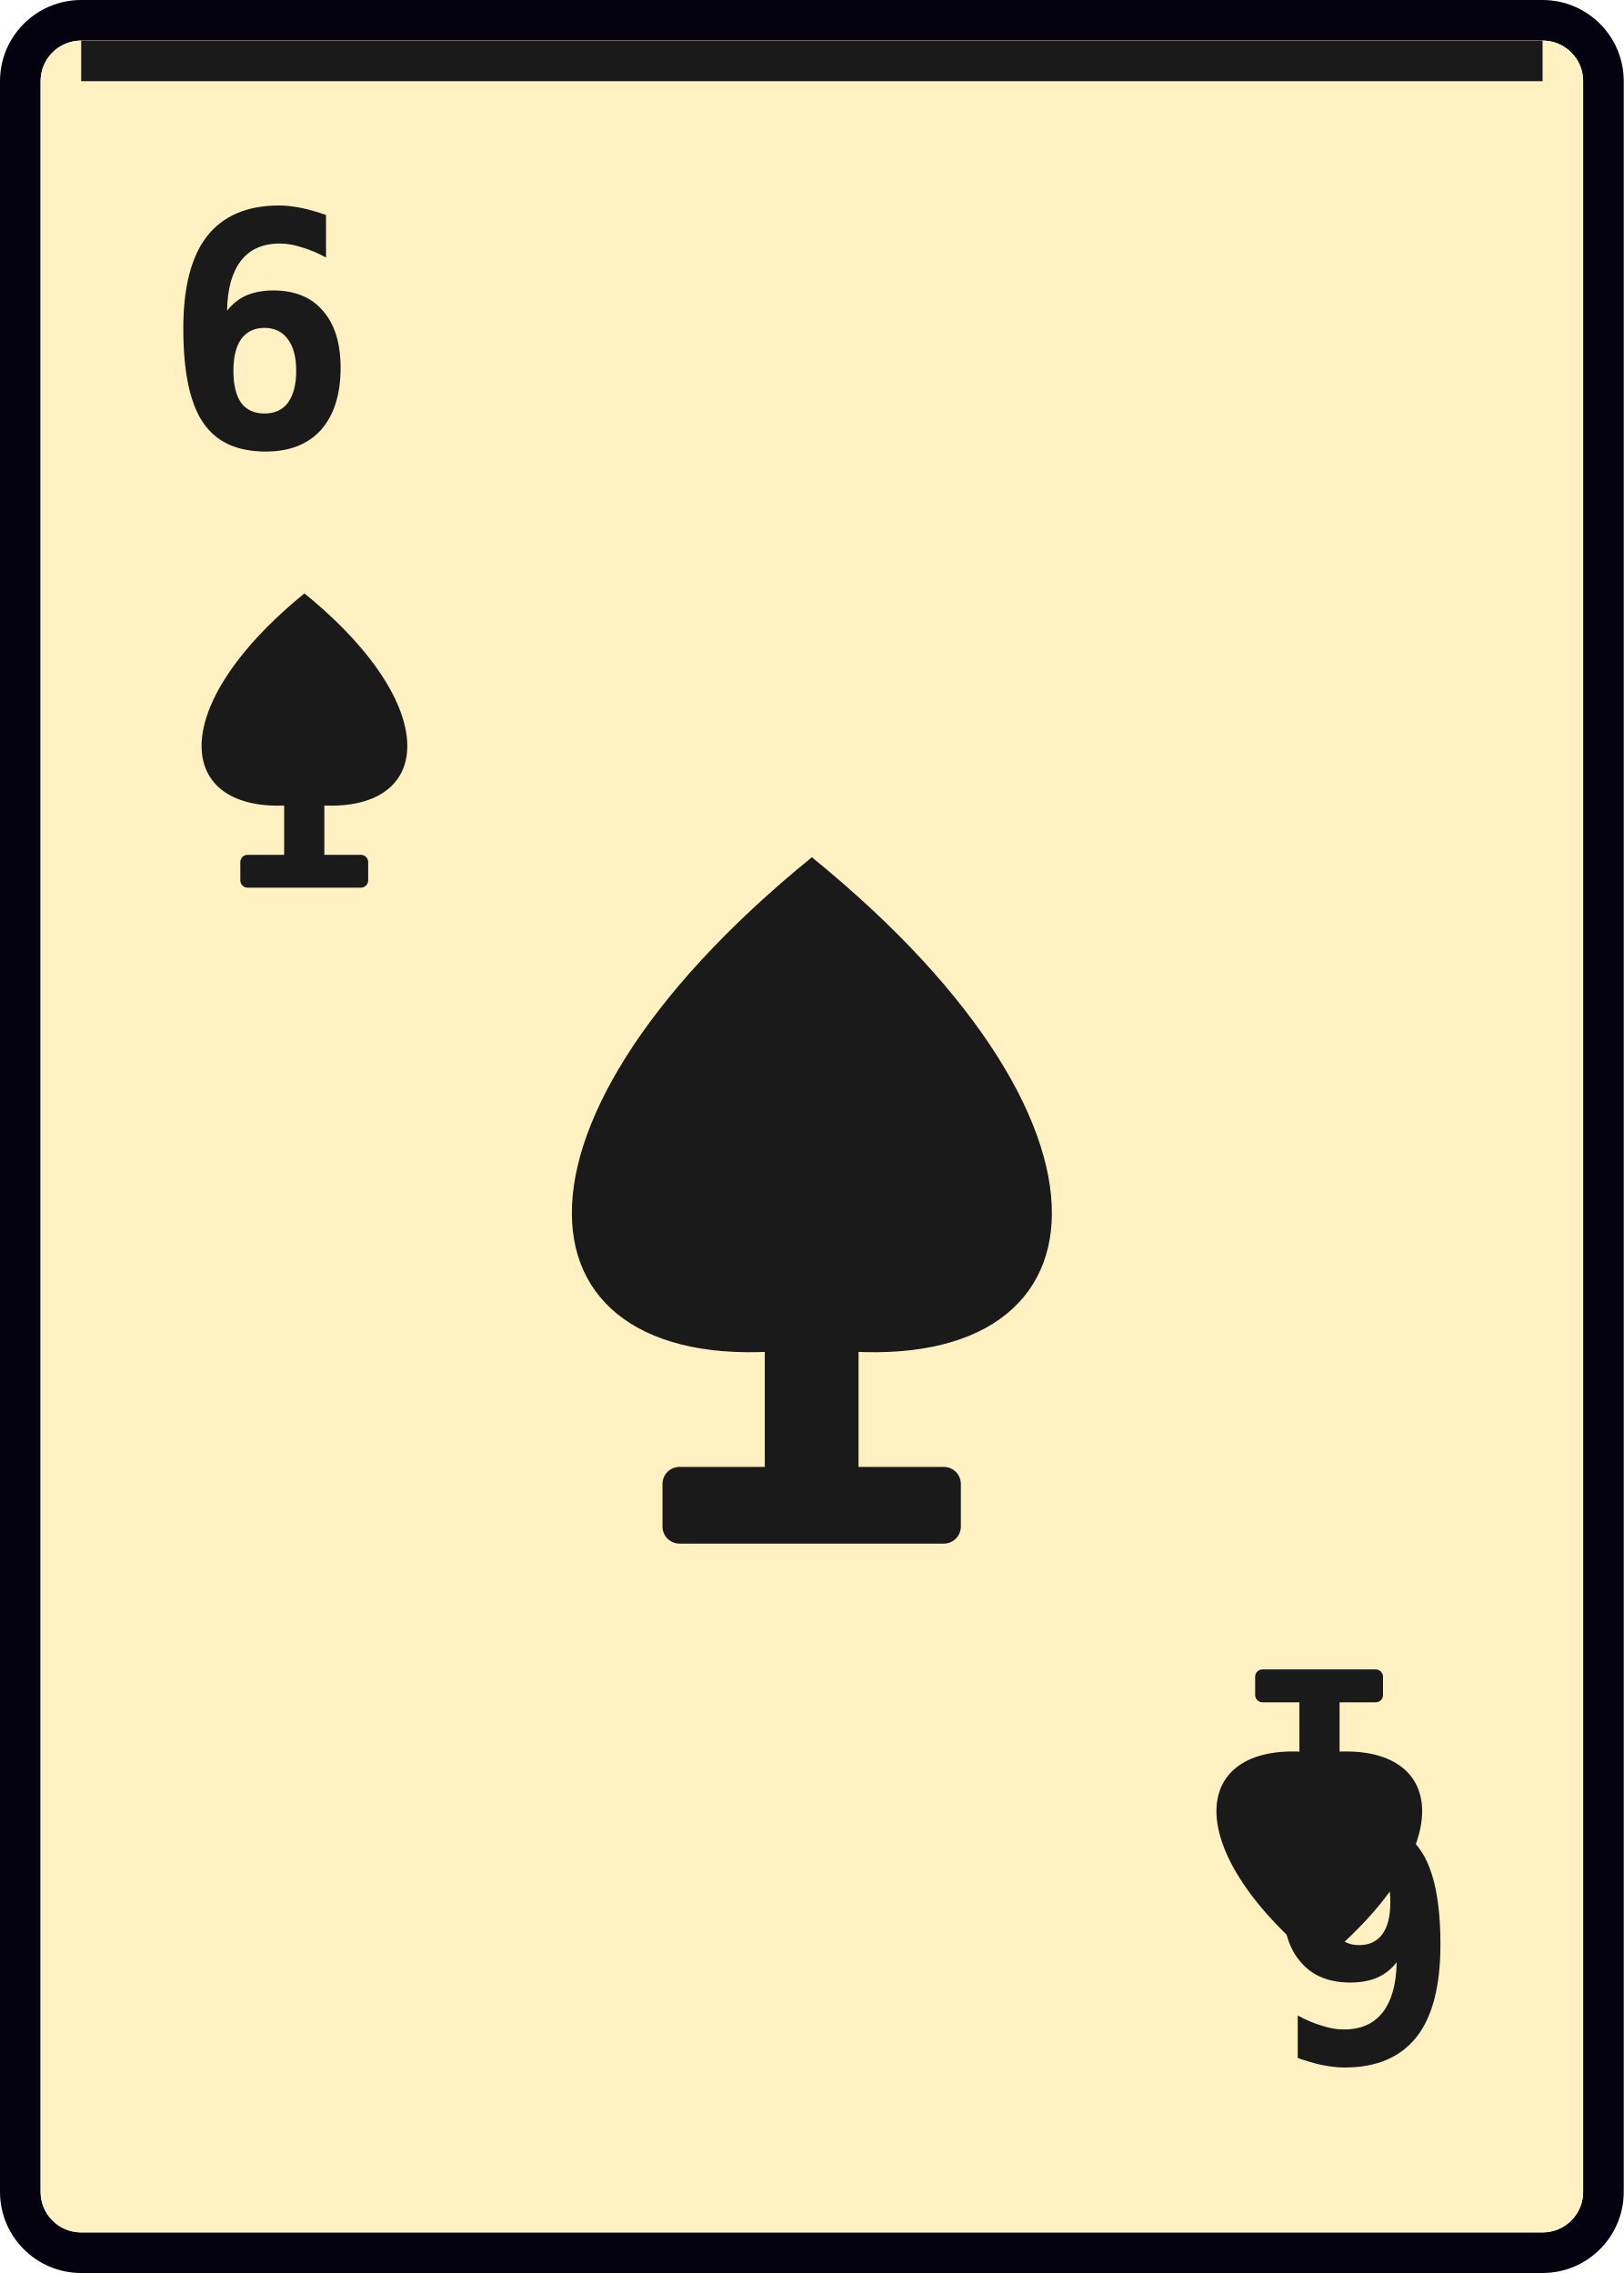
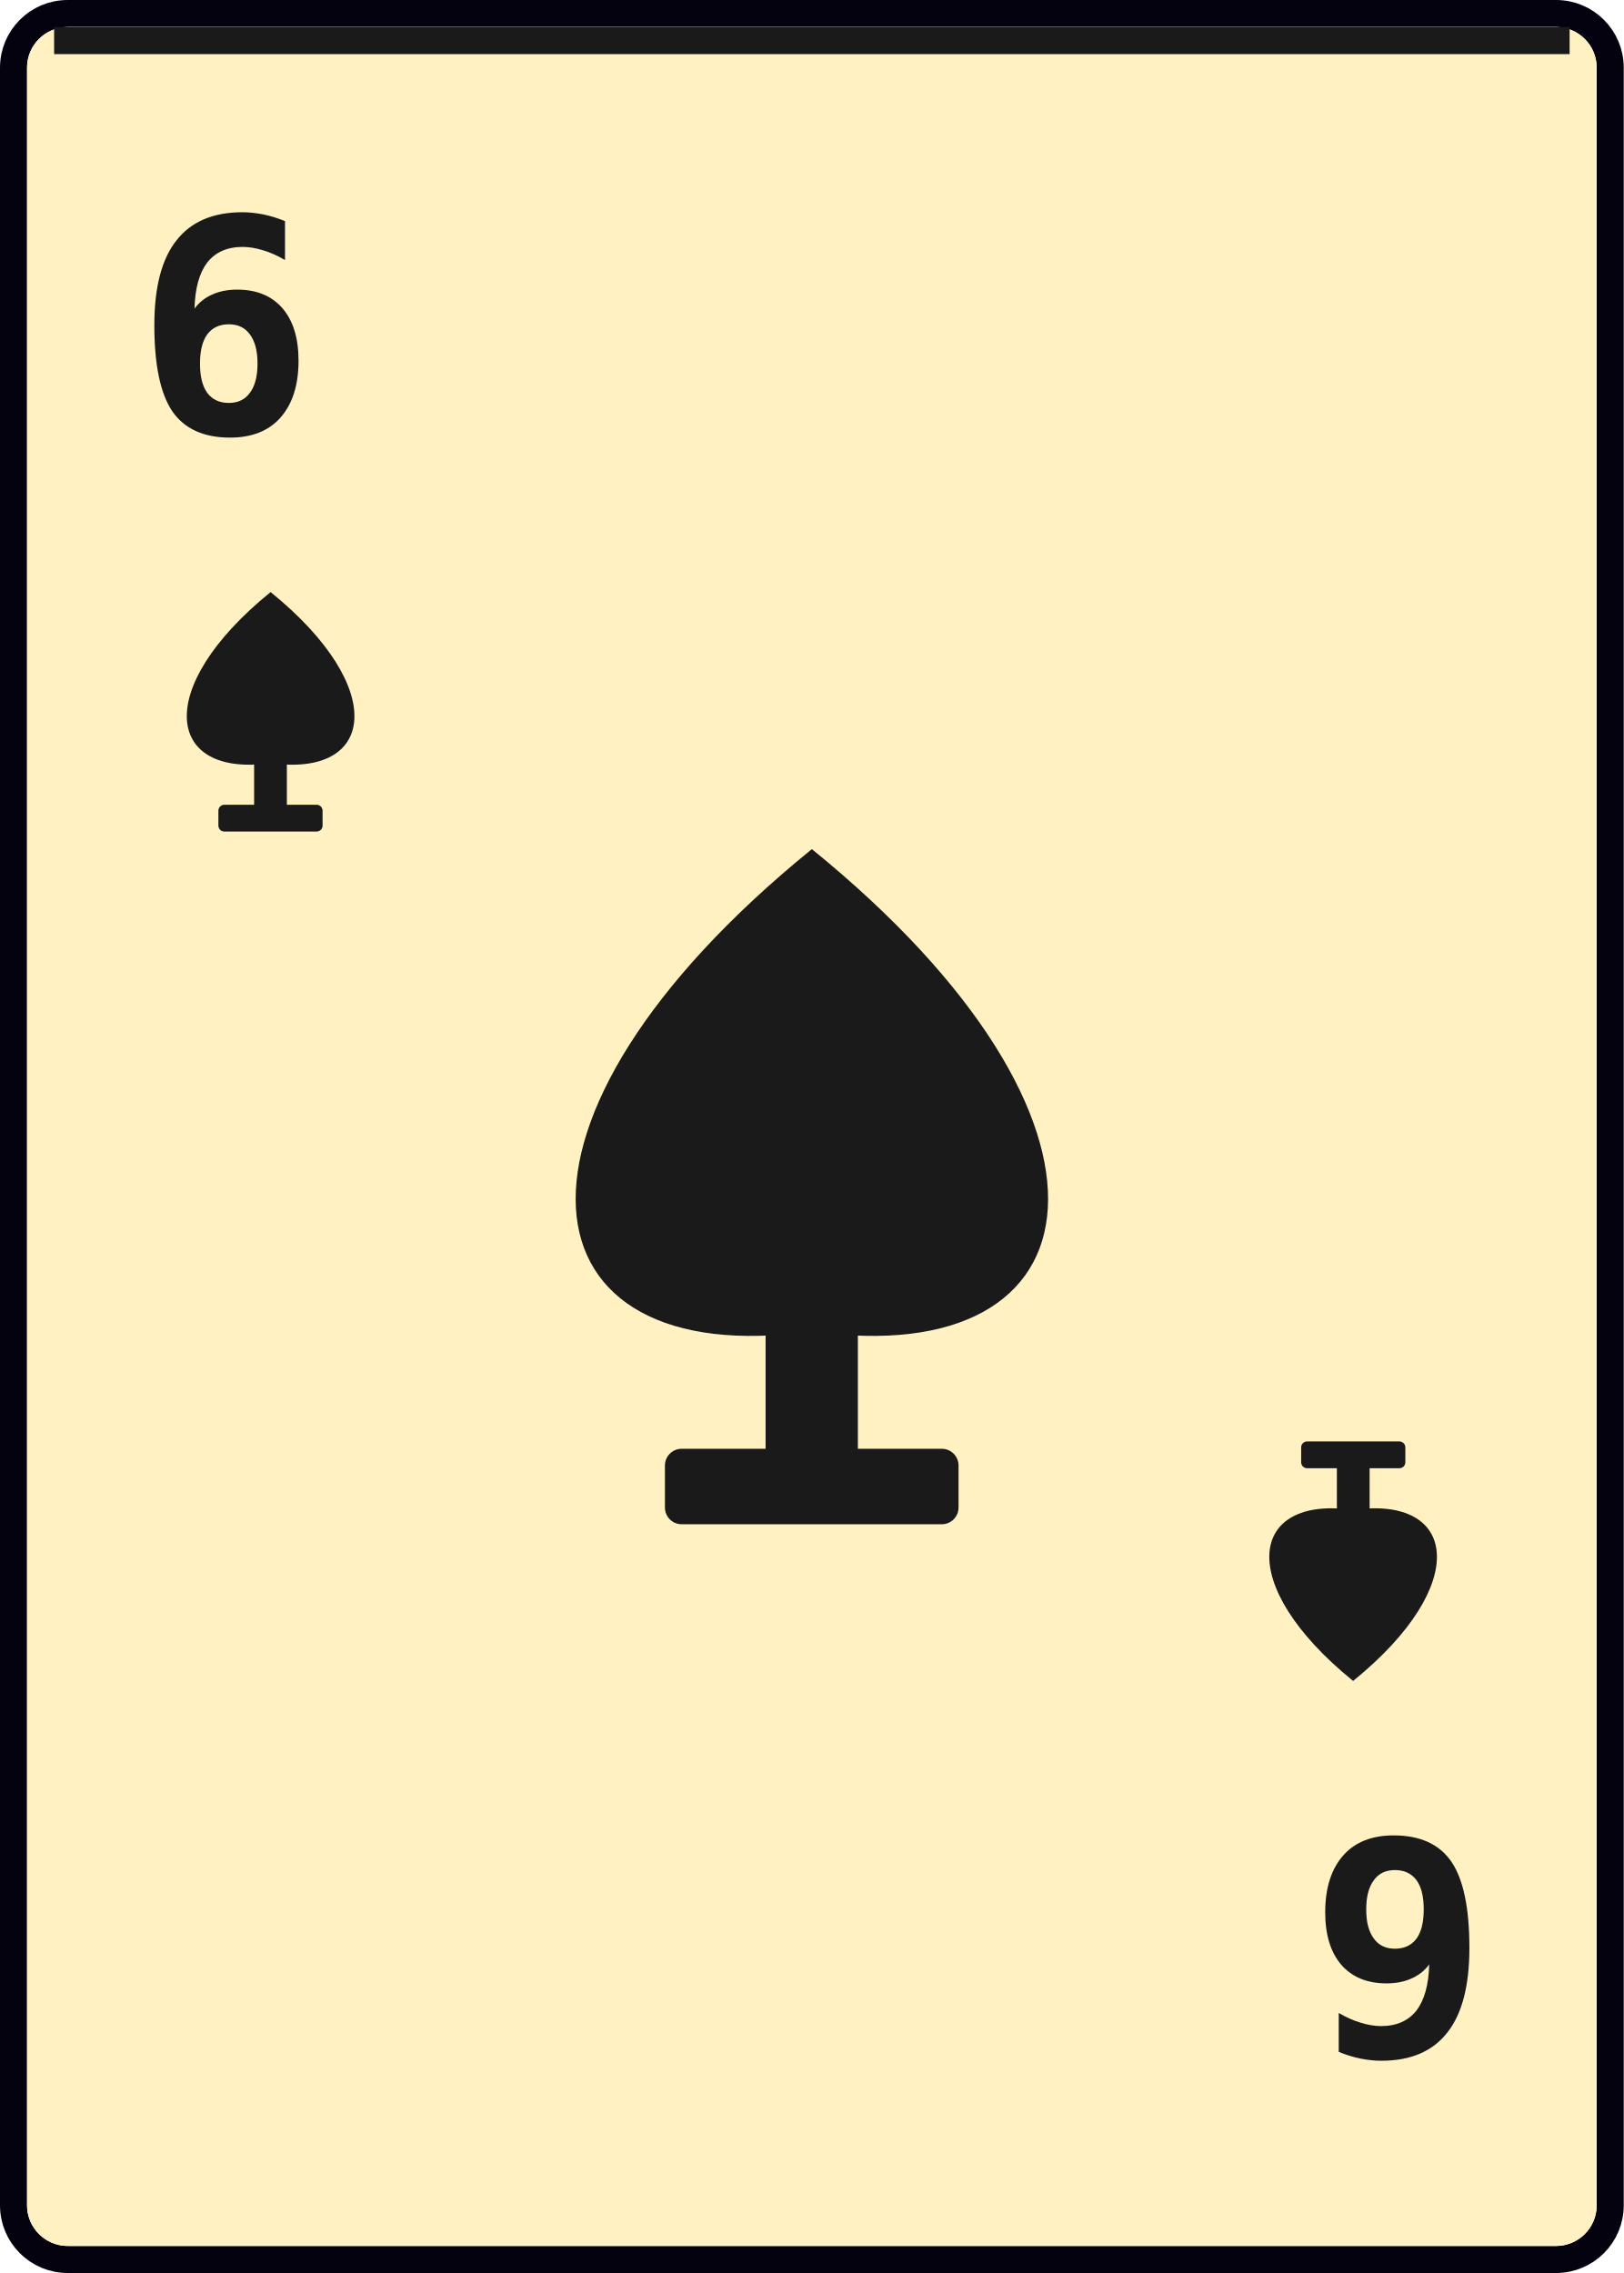
- <svg xmlns="http://www.w3.org/2000/svg" viewBox="0 0 40 56" width="40" height="56" shape-rendering="geometricPrecision">
+ <svg xmlns="http://www.w3.org/2000/svg" viewBox="0 0 60 84" width="60" height="84" shape-rendering="geometricPrecision">
  <g id="edge">
-     <rect x="0.5" y="0.5" width="39" height="55" rx="1.5" ry="1.5" fill="none" stroke="#05020F" stroke-width="1" />
+     <rect x="0.5" y="0.5" width="59" height="83" rx="2" ry="2" fill="none" stroke="#05020F" stroke-width="1" />
  </g>
  <g id="face">
-     <rect x="1" y="1" width="38" height="54" rx="1" ry="1" fill="#FFF1C1" />
-     <line x1="2" y1="1.5" x2="38" y2="1.5" stroke="#1A1A1A" stroke-width="1" />
+     <rect x="1" y="1" width="58" height="82" rx="1.5" ry="1.5" fill="#FFF1C1" />
+     <line x1="2" y1="1.5" x2="58" y2="1.5" stroke="#1A1A1A" stroke-width="1" />
  </g>
  <g id="rank">
-     <text x="4" y="11" fill="#1A1A1A" font-size="8" font-family="ui-monospace, SFMono-Regular, Menlo, Consolas, monospace" font-weight="700">6</text>
-     <g transform="translate(36,52) rotate(180)">
-       <text x="0" y="7" fill="#1A1A1A" font-size="8" font-family="ui-monospace, SFMono-Regular, Menlo, Consolas, monospace" font-weight="700">6</text>
+     <text x="5" y="16" fill="#1A1A1A" font-size="11" font-family="ui-monospace, SFMono-Regular, Menlo, Consolas, monospace" font-weight="700" letter-spacing="-0.6">6</text>
+     <g transform="translate(55,79) rotate(180)">
+       <text x="0" y="11" fill="#1A1A1A" font-size="11" font-family="ui-monospace, SFMono-Regular, Menlo, Consolas, monospace" font-weight="700" letter-spacing="-0.6">6</text>
    </g>
  </g>
  <g id="suit">
-     <path d="M 7.5,14.62 C 11.1,17.55 10.65,20.25 7.5,19.8 C 4.35,20.25 3.9,17.55 7.5,14.62 Z" fill="#1A1A1A" />
-     <rect x="7" y="19.12" width="0.99" height="2.48" fill="#1A1A1A" />
-     <rect x="5.92" y="21.06" width="3.15" height="0.81" rx="0.18" fill="#1A1A1A" />
-     <path d="M 20,21.12 C 28.4,27.95 27.35,34.25 20,33.2 C 12.65,34.25 11.6,27.95 20,21.12 Z" fill="#1A1A1A" />
-     <rect x="18.84" y="31.62" width="2.31" height="5.78" fill="#1A1A1A" />
-     <rect x="16.32" y="36.14" width="7.35" height="1.89" rx="0.42" fill="#1A1A1A" />
-     <g transform="translate(36,52) rotate(180)">
-       <path d="M 3.5,3.62 C 7.1,6.55 6.65,9.25 3.5,8.8 C 0.35,9.25 -0.1,6.55 3.5,3.62 Z" fill="#1A1A1A" />
-       <rect x="3" y="8.12" width="0.99" height="2.48" fill="#1A1A1A" />
-       <rect x="1.93" y="10.06" width="3.15" height="0.81" rx="0.18" fill="#1A1A1A" />
+     <path d="M 10,21.88 C 14.4,25.45 13.85,28.75 10,28.2 C 6.15,28.75 5.6,25.45 10,21.88 Z" fill="#1A1A1A" />
+     <rect x="9.39" y="27.38" width="1.21" height="3.03" fill="#1A1A1A" />
+     <rect x="8.07" y="29.74" width="3.85" height="0.99" rx="0.22" fill="#1A1A1A" />
+     <path d="M 30,31.38 C 42.4,41.45 40.85,50.75 30,49.2 C 19.15,50.75 17.6,41.45 30,31.38 Z" fill="#1A1A1A" />
+     <rect x="28.29" y="46.88" width="3.41" height="8.53" fill="#1A1A1A" />
+     <rect x="24.57" y="53.54" width="10.85" height="2.79" rx="0.62" fill="#1A1A1A" />
+     <g transform="translate(55,79) rotate(180)">
+       <path d="M 5,16.88 C 9.4,20.45 8.85,23.75 5,23.2 C 1.15,23.75 0.6,20.45 5,16.88 Z" fill="#1A1A1A" />
+       <rect x="4.39" y="22.38" width="1.21" height="3.03" fill="#1A1A1A" />
+       <rect x="3.07" y="24.74" width="3.85" height="0.99" rx="0.22" fill="#1A1A1A" />
    </g>
  </g>
</svg>
